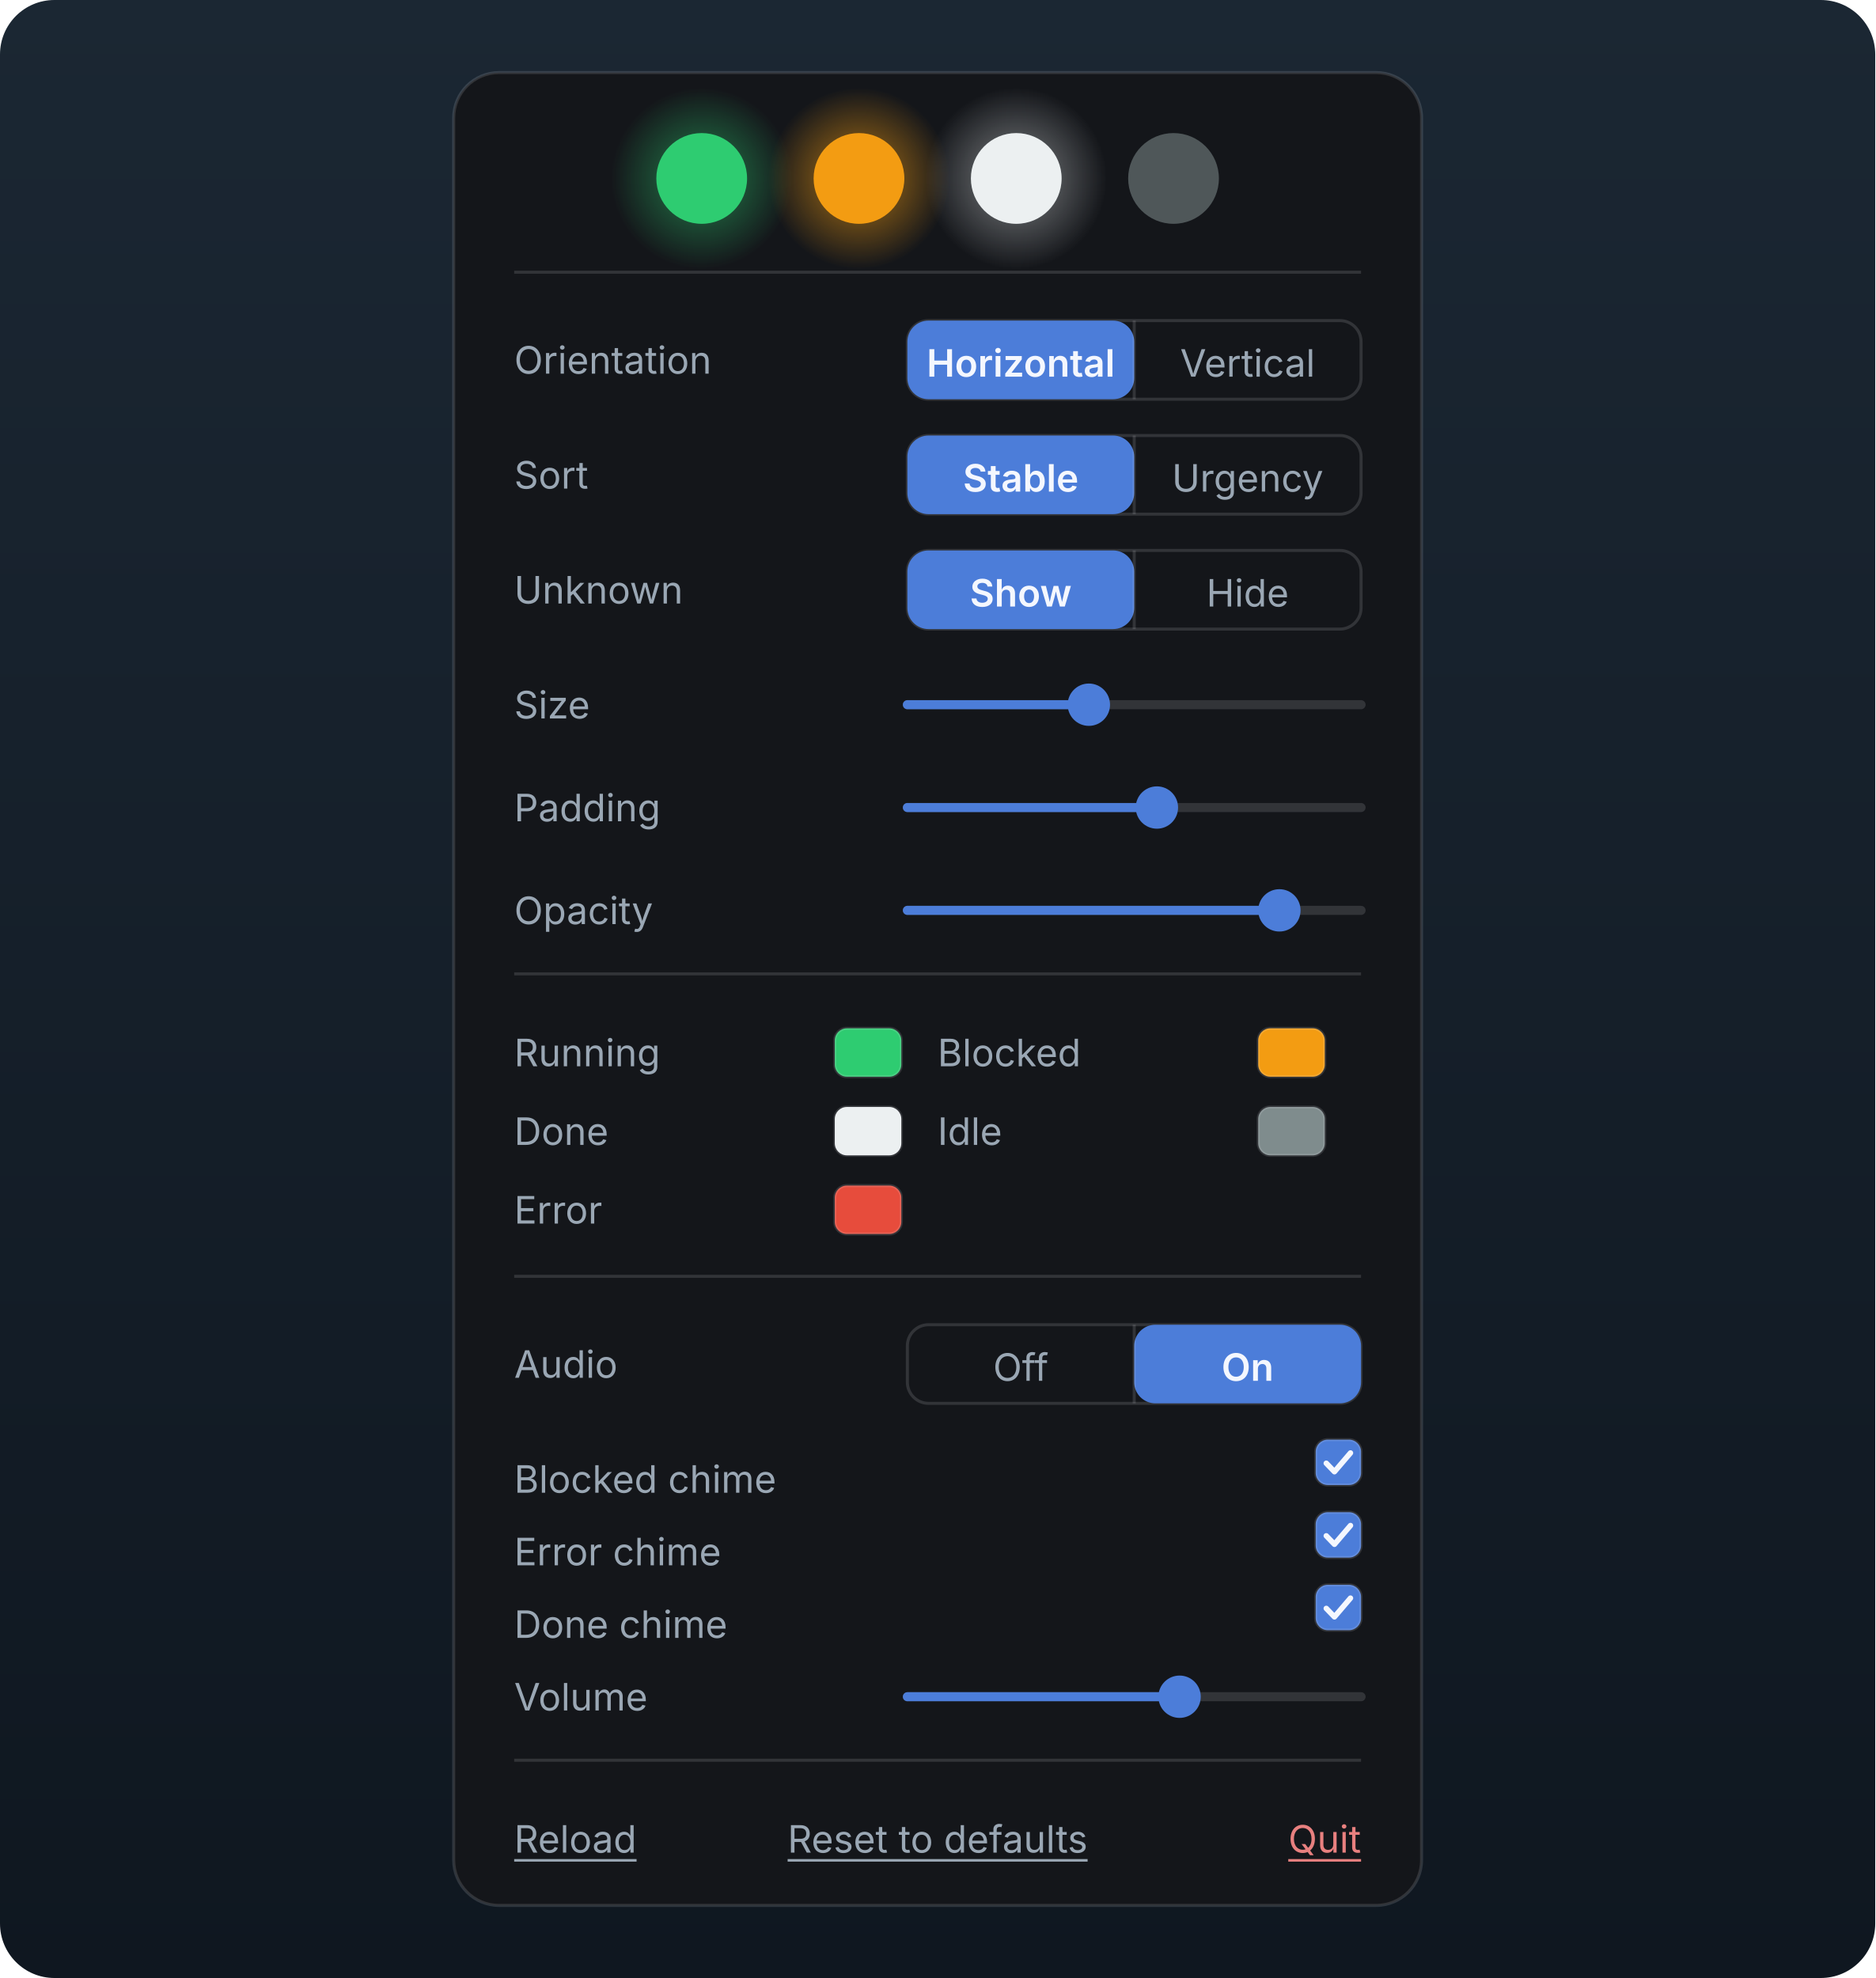
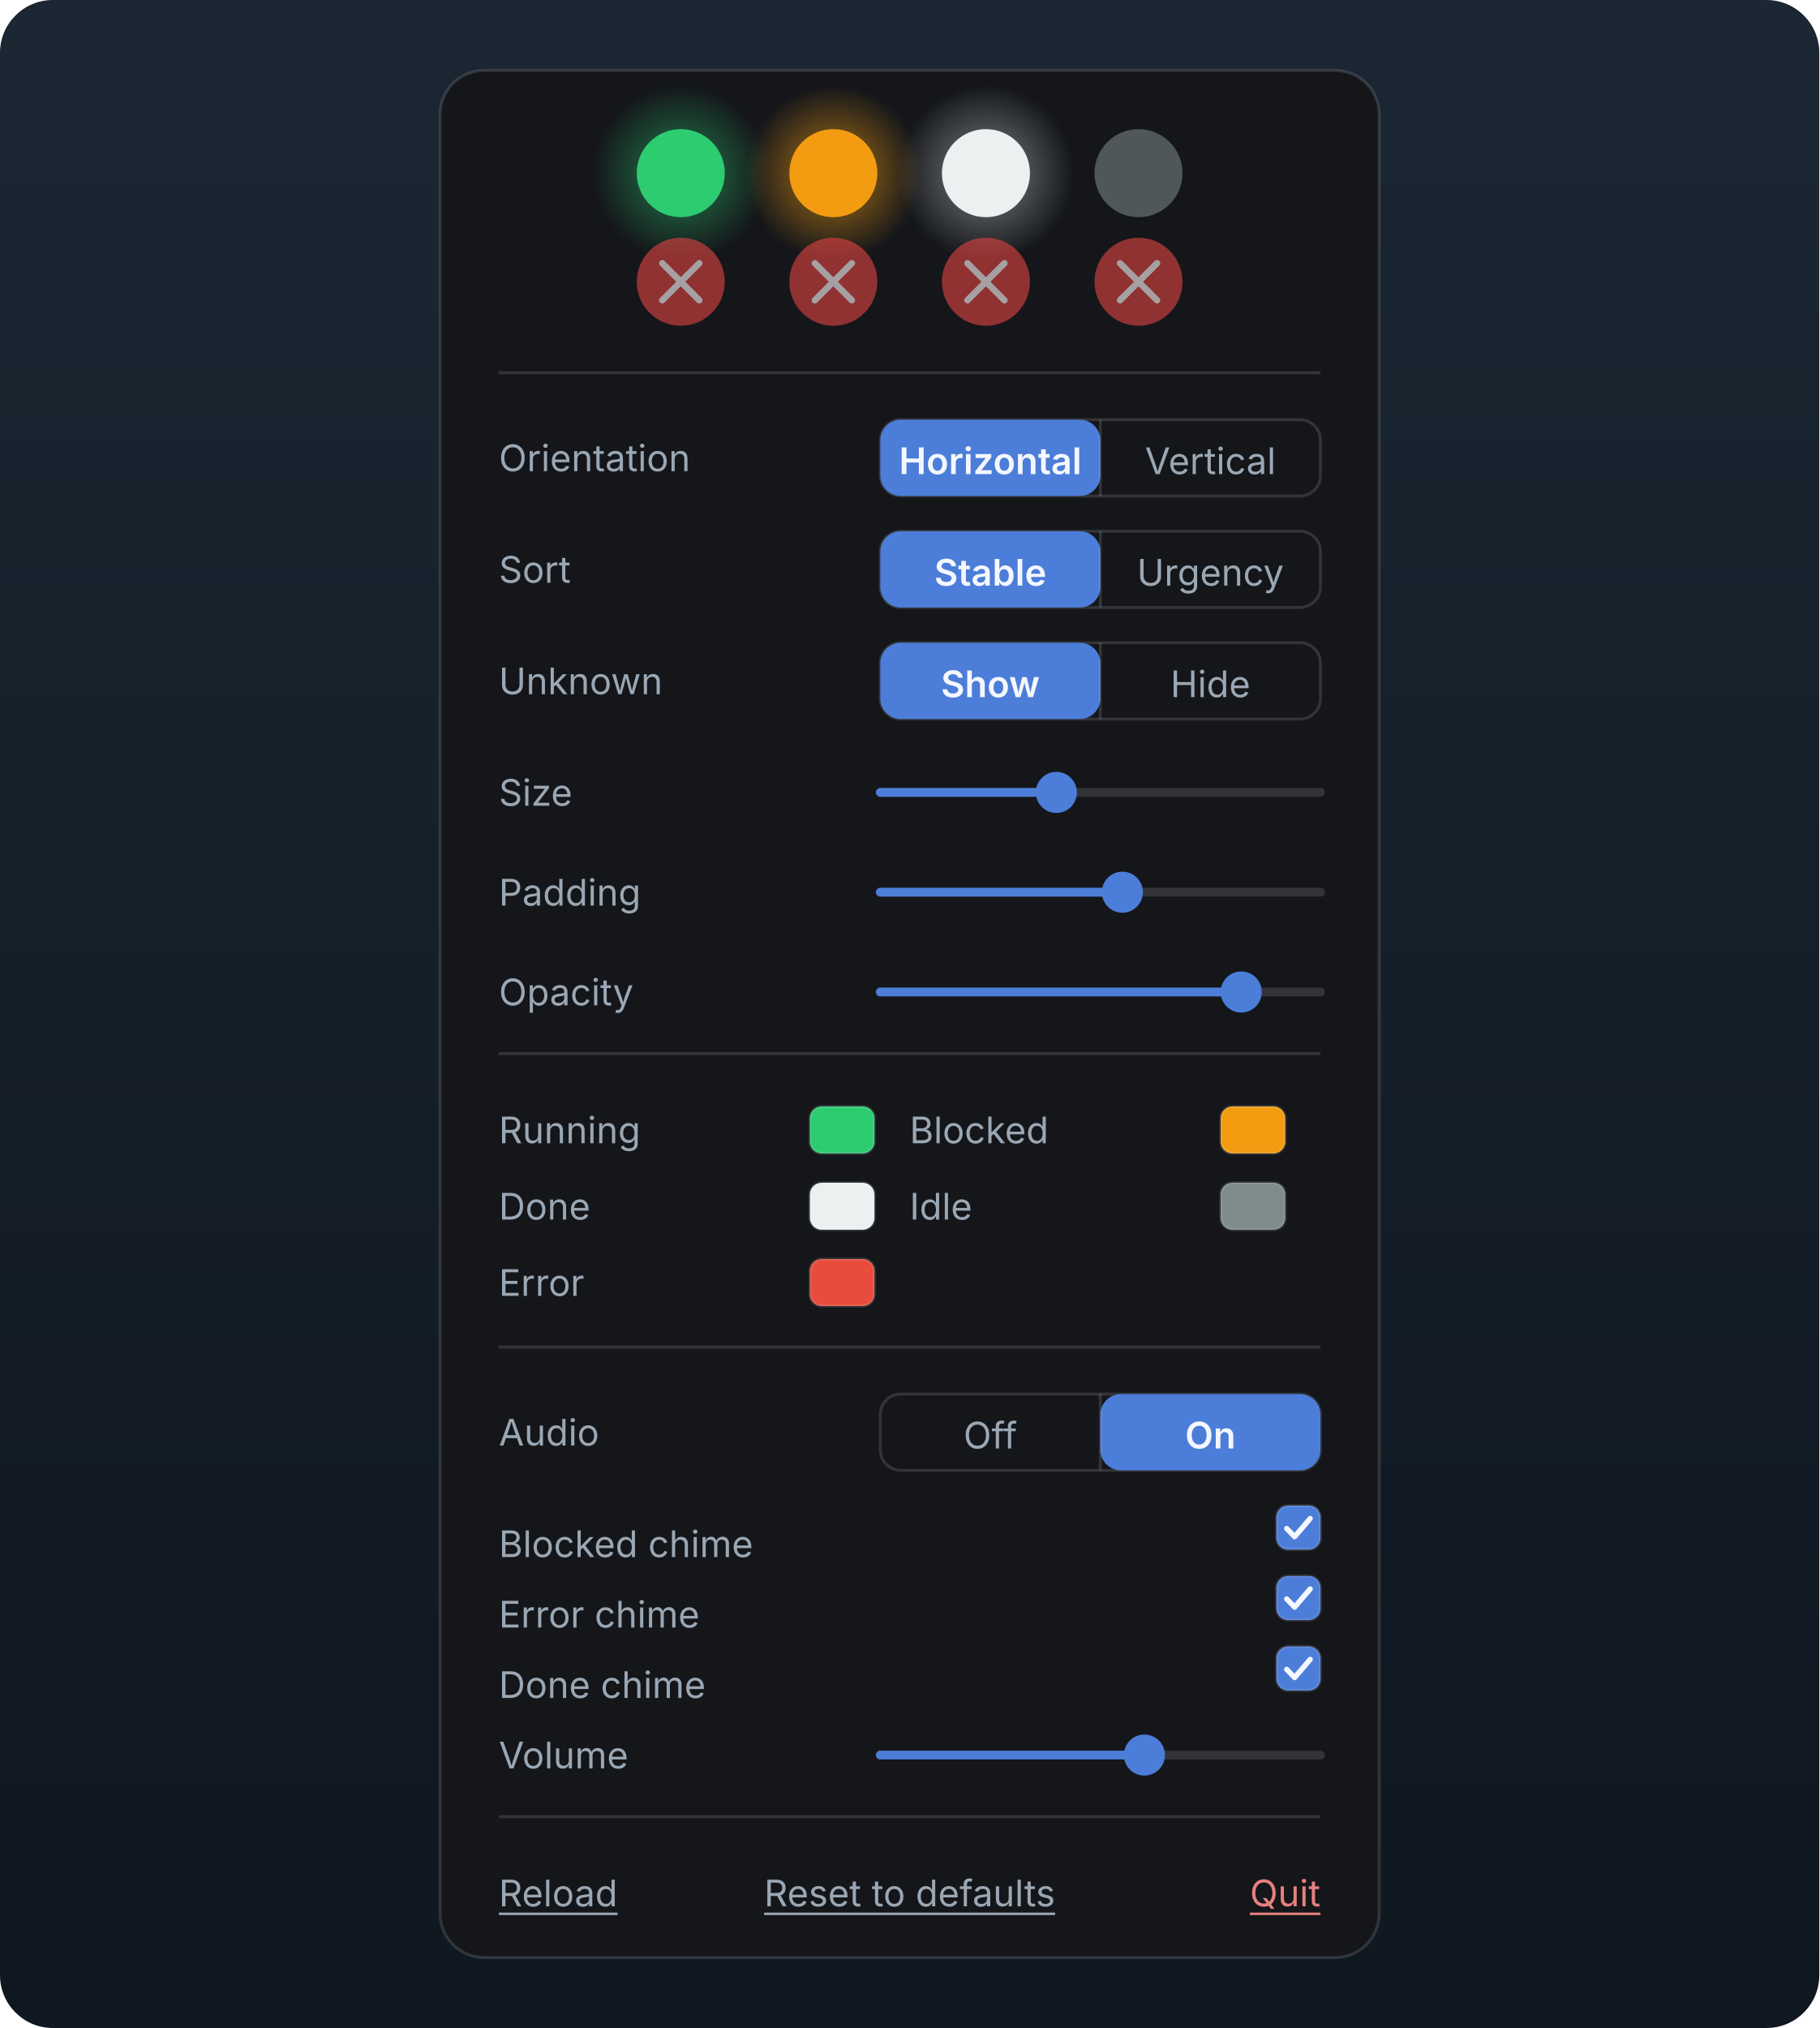
- <svg xmlns="http://www.w3.org/2000/svg" viewBox="0 0 620 654" width="620" height="654" role="img" aria-label="The AgentStatus settings panel, opened by right-clicking the bar: orientation and sort toggles, an Unknown Show/Hide toggle, size/padding/opacity sliders, per-state color swatches, an Audio On/Off toggle with per-state chime checkboxes (Blocked, Error, Done) and a volume slider, and reload/reset/quit links.">
+ <svg xmlns="http://www.w3.org/2000/svg" viewBox="0 0 620 691" width="620" height="691" role="img" aria-label="The AgentStatus settings panel, opened by right-clicking the bar: the lights with a row of red close buttons beneath them, orientation and sort toggles, an Unknown Show/Hide toggle, size/padding/opacity sliders, per-state color swatches, an Audio On/Off toggle with per-state chime checkboxes (Blocked, Error, Done) and a volume slider, and reload/reset/quit links.">
  <defs>
    <linearGradient id="bg" x1="0" y1="0" x2="0" y2="1">
      <stop offset="0%" stop-color="#1b2733" />
      <stop offset="100%" stop-color="#0f1720" />
    </linearGradient>
  </defs>
-   <rect x="0" y="0" width="620" height="654" rx="18" fill="url(#bg)" />
+   <rect x="0" y="0" width="620" height="691" rx="18" fill="url(#bg)" />
  <defs>
    <radialGradient id="pl0" cx="50%" cy="50%" r="50%">
      <stop offset="0%" stop-color="#2ecc71" stop-opacity="0.630" />
      <stop offset="45%" stop-color="#2ecc71" stop-opacity="0.315" />
      <stop offset="100%" stop-color="#2ecc71" stop-opacity="0" />
    </radialGradient>
    <radialGradient id="pl1" cx="50%" cy="50%" r="50%">
      <stop offset="0%" stop-color="#f39c12" stop-opacity="0.765" />
      <stop offset="45%" stop-color="#f39c12" stop-opacity="0.383" />
      <stop offset="100%" stop-color="#f39c12" stop-opacity="0" />
    </radialGradient>
    <radialGradient id="pl2" cx="50%" cy="50%" r="50%">
      <stop offset="0%" stop-color="#ecf0f1" stop-opacity="0.540" />
      <stop offset="45%" stop-color="#ecf0f1" stop-opacity="0.270" />
      <stop offset="100%" stop-color="#ecf0f1" stop-opacity="0" />
    </radialGradient>
  </defs>
  <g transform="translate(150, 24)">
-     <rect x="0" y="0" width="320" height="606" rx="15" fill="#14161a" stroke="rgba(238,241,246,0.14)" stroke-width="1" />
+     <rect x="0" y="0" width="320" height="643" rx="15" fill="#14161a" stroke="rgba(238,241,246,0.14)" stroke-width="1" />
    <circle cx="82" cy="35" r="30" fill="url(#pl0)" />
    <circle cx="82" cy="35" r="15" fill="#2ecc71" />
    <circle cx="134" cy="35" r="30" fill="url(#pl1)" />
    <circle cx="134" cy="35" r="15" fill="#f39c12" />
    <circle cx="186" cy="35" r="30" fill="url(#pl2)" />
    <circle cx="186" cy="35" r="15" fill="#ecf0f1" />
    <circle cx="238" cy="35" r="15" fill="#7f8c8d" opacity="0.55" />
-     <line x1="20" y1="66" x2="300" y2="66" stroke="rgba(238,241,246,0.14)" stroke-width="1" />
-     <text x="20" y="95" fill="#9aa7b4" font-family="-apple-system, system-ui, sans-serif" font-size="12.5" dominant-baseline="central">Orientation</text>
-     <rect x="150" y="82" width="150" height="26" rx="7" fill="none" stroke="rgba(238,241,246,0.14)" stroke-width="1" />
-     <rect x="150" y="82" width="75" height="26" rx="7" fill="#4c7dd9" />
-     <text x="187.5" y="96" fill="#f4f7fe" font-family="-apple-system, system-ui, sans-serif" font-size="12.5" font-weight="600" text-anchor="middle" dominant-baseline="central">Horizontal</text>
-     <line x1="225" y1="82" x2="225" y2="108" stroke="rgba(238,241,246,0.14)" stroke-width="1" />
-     <text x="262.5" y="96" fill="#9aa7b4" font-family="-apple-system, system-ui, sans-serif" font-size="12.5" font-weight="400" text-anchor="middle" dominant-baseline="central">Vertical</text>
-     <text x="20" y="133" fill="#9aa7b4" font-family="-apple-system, system-ui, sans-serif" font-size="12.5" dominant-baseline="central">Sort</text>
-     <rect x="150" y="120" width="150" height="26" rx="7" fill="none" stroke="rgba(238,241,246,0.14)" stroke-width="1" />
-     <rect x="150" y="120" width="75" height="26" rx="7" fill="#4c7dd9" />
-     <text x="187.5" y="134" fill="#f4f7fe" font-family="-apple-system, system-ui, sans-serif" font-size="12.5" font-weight="600" text-anchor="middle" dominant-baseline="central">Stable</text>
-     <line x1="225" y1="120" x2="225" y2="146" stroke="rgba(238,241,246,0.14)" stroke-width="1" />
-     <text x="262.5" y="134" fill="#9aa7b4" font-family="-apple-system, system-ui, sans-serif" font-size="12.5" font-weight="400" text-anchor="middle" dominant-baseline="central">Urgency</text>
-     <text x="20" y="171" fill="#9aa7b4" font-family="-apple-system, system-ui, sans-serif" font-size="12.5" dominant-baseline="central">Unknown</text>
-     <rect x="150" y="158" width="150" height="26" rx="7" fill="none" stroke="rgba(238,241,246,0.14)" stroke-width="1" />
-     <rect x="150" y="158" width="75" height="26" rx="7" fill="#4c7dd9" />
-     <text x="187.5" y="172" fill="#f4f7fe" font-family="-apple-system, system-ui, sans-serif" font-size="12.5" font-weight="600" text-anchor="middle" dominant-baseline="central">Show</text>
-     <line x1="225" y1="158" x2="225" y2="184" stroke="rgba(238,241,246,0.14)" stroke-width="1" />
-     <text x="262.5" y="172" fill="#9aa7b4" font-family="-apple-system, system-ui, sans-serif" font-size="12.5" font-weight="400" text-anchor="middle" dominant-baseline="central">Hide</text>
-     <text x="20" y="209" fill="#9aa7b4" font-family="-apple-system, system-ui, sans-serif" font-size="12.5" dominant-baseline="central">Size</text>
-     <line x1="150" y1="209" x2="300" y2="209" stroke="rgba(238,241,246,0.14)" stroke-width="3" stroke-linecap="round" />
-     <line x1="150" y1="209" x2="210" y2="209" stroke="#4c7dd9" stroke-width="3" stroke-linecap="round" />
-     <circle cx="210" cy="209" r="7" fill="#4c7dd9" />
-     <text x="20" y="243" fill="#9aa7b4" font-family="-apple-system, system-ui, sans-serif" font-size="12.5" dominant-baseline="central">Padding</text>
-     <line x1="150" y1="243" x2="300" y2="243" stroke="rgba(238,241,246,0.14)" stroke-width="3" stroke-linecap="round" />
-     <line x1="150" y1="243" x2="232.5" y2="243" stroke="#4c7dd9" stroke-width="3" stroke-linecap="round" />
-     <circle cx="232.5" cy="243" r="7" fill="#4c7dd9" />
-     <text x="20" y="277" fill="#9aa7b4" font-family="-apple-system, system-ui, sans-serif" font-size="12.5" dominant-baseline="central">Opacity</text>
-     <line x1="150" y1="277" x2="300" y2="277" stroke="rgba(238,241,246,0.14)" stroke-width="3" stroke-linecap="round" />
-     <line x1="150" y1="277" x2="273" y2="277" stroke="#4c7dd9" stroke-width="3" stroke-linecap="round" />
-     <circle cx="273" cy="277" r="7" fill="#4c7dd9" />
-     <line x1="20" y1="298" x2="300" y2="298" stroke="rgba(238,241,246,0.14)" stroke-width="1" />
-     <text x="20" y="324" fill="#9aa7b4" font-family="-apple-system, system-ui, sans-serif" font-size="12.5" dominant-baseline="central">Running</text>
-     <rect x="126" y="316" width="22" height="16" rx="4" fill="#2ecc71" stroke="rgba(238,241,246,0.14)" stroke-width="1" />
-     <text x="160" y="324" fill="#9aa7b4" font-family="-apple-system, system-ui, sans-serif" font-size="12.5" dominant-baseline="central">Blocked</text>
-     <rect x="266" y="316" width="22" height="16" rx="4" fill="#f39c12" stroke="rgba(238,241,246,0.14)" stroke-width="1" />
-     <text x="20" y="350" fill="#9aa7b4" font-family="-apple-system, system-ui, sans-serif" font-size="12.5" dominant-baseline="central">Done</text>
-     <rect x="126" y="342" width="22" height="16" rx="4" fill="#ecf0f1" stroke="rgba(238,241,246,0.14)" stroke-width="1" />
-     <text x="160" y="350" fill="#9aa7b4" font-family="-apple-system, system-ui, sans-serif" font-size="12.5" dominant-baseline="central">Idle</text>
-     <rect x="266" y="342" width="22" height="16" rx="4" fill="#7f8c8d" stroke="rgba(238,241,246,0.14)" stroke-width="1" />
-     <text x="20" y="376" fill="#9aa7b4" font-family="-apple-system, system-ui, sans-serif" font-size="12.5" dominant-baseline="central">Error</text>
-     <rect x="126" y="368" width="22" height="16" rx="4" fill="#e74c3c" stroke="rgba(238,241,246,0.14)" stroke-width="1" />
-     <line x1="20" y1="398" x2="300" y2="398" stroke="rgba(238,241,246,0.14)" stroke-width="1" />
-     <text x="20" y="427" fill="#9aa7b4" font-family="-apple-system, system-ui, sans-serif" font-size="12.5" dominant-baseline="central">Audio</text>
-     <rect x="150" y="414" width="150" height="26" rx="7" fill="none" stroke="rgba(238,241,246,0.14)" stroke-width="1" />
-     <text x="187.5" y="428" fill="#9aa7b4" font-family="-apple-system, system-ui, sans-serif" font-size="12.5" font-weight="400" text-anchor="middle" dominant-baseline="central">Off</text>
-     <rect x="225" y="414" width="75" height="26" rx="7" fill="#4c7dd9" />
-     <line x1="225" y1="414" x2="225" y2="440" stroke="rgba(238,241,246,0.14)" stroke-width="1" />
-     <text x="262.5" y="428" fill="#f4f7fe" font-family="-apple-system, system-ui, sans-serif" font-size="12.5" font-weight="600" text-anchor="middle" dominant-baseline="central">On</text>
-     <text x="20" y="465" fill="#9aa7b4" font-family="-apple-system, system-ui, sans-serif" font-size="12.5" dominant-baseline="central">Blocked chime</text>
-     <rect x="285" y="452" width="15" height="15" rx="4" fill="#4c7dd9" stroke="rgba(238,241,246,0.14)" stroke-width="1" />
-     <path d="M 288.5 459.8 L 291.2 462.6 L 296.5 456.4" fill="none" stroke="#f4f7fe" stroke-width="1.8" stroke-linecap="round" stroke-linejoin="round" />
-     <text x="20" y="489" fill="#9aa7b4" font-family="-apple-system, system-ui, sans-serif" font-size="12.5" dominant-baseline="central">Error chime</text>
-     <rect x="285" y="476" width="15" height="15" rx="4" fill="#4c7dd9" stroke="rgba(238,241,246,0.14)" stroke-width="1" />
-     <path d="M 288.5 483.8 L 291.2 486.6 L 296.5 480.4" fill="none" stroke="#f4f7fe" stroke-width="1.8" stroke-linecap="round" stroke-linejoin="round" />
-     <text x="20" y="513" fill="#9aa7b4" font-family="-apple-system, system-ui, sans-serif" font-size="12.5" dominant-baseline="central">Done chime</text>
-     <rect x="285" y="500" width="15" height="15" rx="4" fill="#4c7dd9" stroke="rgba(238,241,246,0.14)" stroke-width="1" />
-     <path d="M 288.5 507.8 L 291.2 510.6 L 296.5 504.4" fill="none" stroke="#f4f7fe" stroke-width="1.8" stroke-linecap="round" stroke-linejoin="round" />
-     <text x="20" y="537" fill="#9aa7b4" font-family="-apple-system, system-ui, sans-serif" font-size="12.5" dominant-baseline="central">Volume</text>
-     <line x1="150" y1="537" x2="300" y2="537" stroke="rgba(238,241,246,0.14)" stroke-width="3" stroke-linecap="round" />
-     <line x1="150" y1="537" x2="240" y2="537" stroke="#4c7dd9" stroke-width="3" stroke-linecap="round" />
-     <circle cx="240" cy="537" r="7" fill="#4c7dd9" />
-     <line x1="20" y1="558" x2="300" y2="558" stroke="rgba(238,241,246,0.14)" stroke-width="1" />
-     <text x="20" y="584" fill="#9aa7b4" font-family="-apple-system, system-ui, sans-serif" font-size="12.5" text-decoration="underline" dominant-baseline="central">Reload</text>
-     <text x="160" y="584" fill="#9aa7b4" font-family="-apple-system, system-ui, sans-serif" font-size="12.5" text-decoration="underline" text-anchor="middle" dominant-baseline="central">Reset to defaults</text>
-     <text x="300" y="584" fill="#e8807f" font-family="-apple-system, system-ui, sans-serif" font-size="12.5" text-decoration="underline" text-anchor="end" dominant-baseline="central">Quit</text>
+     <g opacity="0.62">
+       <circle cx="82" cy="72" r="15" fill="#db4241" />
+       <path d="M 75.7 65.7 L 88.3 78.3 M 88.3 65.7 L 75.7 78.3" stroke="#fff6f5" stroke-width="2.2" stroke-linecap="round" />
+     </g>
+     <g opacity="0.62">
+       <circle cx="134" cy="72" r="15" fill="#db4241" />
+       <path d="M 127.7 65.7 L 140.3 78.3 M 140.3 65.7 L 127.7 78.3" stroke="#fff6f5" stroke-width="2.2" stroke-linecap="round" />
+     </g>
+     <g opacity="0.62">
+       <circle cx="186" cy="72" r="15" fill="#db4241" />
+       <path d="M 179.7 65.7 L 192.3 78.3 M 192.3 65.7 L 179.7 78.3" stroke="#fff6f5" stroke-width="2.2" stroke-linecap="round" />
+     </g>
+     <g opacity="0.62">
+       <circle cx="238" cy="72" r="15" fill="#db4241" />
+       <path d="M 231.7 65.7 L 244.3 78.3 M 244.3 65.7 L 231.7 78.3" stroke="#fff6f5" stroke-width="2.2" stroke-linecap="round" />
+     </g>
+     <line x1="20" y1="103" x2="300" y2="103" stroke="rgba(238,241,246,0.14)" stroke-width="1" />
+     <text x="20" y="132" fill="#9aa7b4" font-family="-apple-system, system-ui, sans-serif" font-size="12.5" dominant-baseline="central">Orientation</text>
+     <rect x="150" y="119" width="150" height="26" rx="7" fill="none" stroke="rgba(238,241,246,0.14)" stroke-width="1" />
+     <rect x="150" y="119" width="75" height="26" rx="7" fill="#4c7dd9" />
+     <text x="187.5" y="133" fill="#f4f7fe" font-family="-apple-system, system-ui, sans-serif" font-size="12.5" font-weight="600" text-anchor="middle" dominant-baseline="central">Horizontal</text>
+     <line x1="225" y1="119" x2="225" y2="145" stroke="rgba(238,241,246,0.14)" stroke-width="1" />
+     <text x="262.5" y="133" fill="#9aa7b4" font-family="-apple-system, system-ui, sans-serif" font-size="12.5" font-weight="400" text-anchor="middle" dominant-baseline="central">Vertical</text>
+     <text x="20" y="170" fill="#9aa7b4" font-family="-apple-system, system-ui, sans-serif" font-size="12.5" dominant-baseline="central">Sort</text>
+     <rect x="150" y="157" width="150" height="26" rx="7" fill="none" stroke="rgba(238,241,246,0.14)" stroke-width="1" />
+     <rect x="150" y="157" width="75" height="26" rx="7" fill="#4c7dd9" />
+     <text x="187.5" y="171" fill="#f4f7fe" font-family="-apple-system, system-ui, sans-serif" font-size="12.5" font-weight="600" text-anchor="middle" dominant-baseline="central">Stable</text>
+     <line x1="225" y1="157" x2="225" y2="183" stroke="rgba(238,241,246,0.14)" stroke-width="1" />
+     <text x="262.5" y="171" fill="#9aa7b4" font-family="-apple-system, system-ui, sans-serif" font-size="12.5" font-weight="400" text-anchor="middle" dominant-baseline="central">Urgency</text>
+     <text x="20" y="208" fill="#9aa7b4" font-family="-apple-system, system-ui, sans-serif" font-size="12.5" dominant-baseline="central">Unknown</text>
+     <rect x="150" y="195" width="150" height="26" rx="7" fill="none" stroke="rgba(238,241,246,0.14)" stroke-width="1" />
+     <rect x="150" y="195" width="75" height="26" rx="7" fill="#4c7dd9" />
+     <text x="187.5" y="209" fill="#f4f7fe" font-family="-apple-system, system-ui, sans-serif" font-size="12.5" font-weight="600" text-anchor="middle" dominant-baseline="central">Show</text>
+     <line x1="225" y1="195" x2="225" y2="221" stroke="rgba(238,241,246,0.14)" stroke-width="1" />
+     <text x="262.5" y="209" fill="#9aa7b4" font-family="-apple-system, system-ui, sans-serif" font-size="12.5" font-weight="400" text-anchor="middle" dominant-baseline="central">Hide</text>
+     <text x="20" y="246" fill="#9aa7b4" font-family="-apple-system, system-ui, sans-serif" font-size="12.5" dominant-baseline="central">Size</text>
+     <line x1="150" y1="246" x2="300" y2="246" stroke="rgba(238,241,246,0.14)" stroke-width="3" stroke-linecap="round" />
+     <line x1="150" y1="246" x2="210" y2="246" stroke="#4c7dd9" stroke-width="3" stroke-linecap="round" />
+     <circle cx="210" cy="246" r="7" fill="#4c7dd9" />
+     <text x="20" y="280" fill="#9aa7b4" font-family="-apple-system, system-ui, sans-serif" font-size="12.5" dominant-baseline="central">Padding</text>
+     <line x1="150" y1="280" x2="300" y2="280" stroke="rgba(238,241,246,0.14)" stroke-width="3" stroke-linecap="round" />
+     <line x1="150" y1="280" x2="232.5" y2="280" stroke="#4c7dd9" stroke-width="3" stroke-linecap="round" />
+     <circle cx="232.5" cy="280" r="7" fill="#4c7dd9" />
+     <text x="20" y="314" fill="#9aa7b4" font-family="-apple-system, system-ui, sans-serif" font-size="12.5" dominant-baseline="central">Opacity</text>
+     <line x1="150" y1="314" x2="300" y2="314" stroke="rgba(238,241,246,0.14)" stroke-width="3" stroke-linecap="round" />
+     <line x1="150" y1="314" x2="273" y2="314" stroke="#4c7dd9" stroke-width="3" stroke-linecap="round" />
+     <circle cx="273" cy="314" r="7" fill="#4c7dd9" />
+     <line x1="20" y1="335" x2="300" y2="335" stroke="rgba(238,241,246,0.14)" stroke-width="1" />
+     <text x="20" y="361" fill="#9aa7b4" font-family="-apple-system, system-ui, sans-serif" font-size="12.5" dominant-baseline="central">Running</text>
+     <rect x="126" y="353" width="22" height="16" rx="4" fill="#2ecc71" stroke="rgba(238,241,246,0.14)" stroke-width="1" />
+     <text x="160" y="361" fill="#9aa7b4" font-family="-apple-system, system-ui, sans-serif" font-size="12.5" dominant-baseline="central">Blocked</text>
+     <rect x="266" y="353" width="22" height="16" rx="4" fill="#f39c12" stroke="rgba(238,241,246,0.14)" stroke-width="1" />
+     <text x="20" y="387" fill="#9aa7b4" font-family="-apple-system, system-ui, sans-serif" font-size="12.5" dominant-baseline="central">Done</text>
+     <rect x="126" y="379" width="22" height="16" rx="4" fill="#ecf0f1" stroke="rgba(238,241,246,0.14)" stroke-width="1" />
+     <text x="160" y="387" fill="#9aa7b4" font-family="-apple-system, system-ui, sans-serif" font-size="12.5" dominant-baseline="central">Idle</text>
+     <rect x="266" y="379" width="22" height="16" rx="4" fill="#7f8c8d" stroke="rgba(238,241,246,0.14)" stroke-width="1" />
+     <text x="20" y="413" fill="#9aa7b4" font-family="-apple-system, system-ui, sans-serif" font-size="12.5" dominant-baseline="central">Error</text>
+     <rect x="126" y="405" width="22" height="16" rx="4" fill="#e74c3c" stroke="rgba(238,241,246,0.14)" stroke-width="1" />
+     <line x1="20" y1="435" x2="300" y2="435" stroke="rgba(238,241,246,0.14)" stroke-width="1" />
+     <text x="20" y="464" fill="#9aa7b4" font-family="-apple-system, system-ui, sans-serif" font-size="12.5" dominant-baseline="central">Audio</text>
+     <rect x="150" y="451" width="150" height="26" rx="7" fill="none" stroke="rgba(238,241,246,0.14)" stroke-width="1" />
+     <text x="187.5" y="465" fill="#9aa7b4" font-family="-apple-system, system-ui, sans-serif" font-size="12.5" font-weight="400" text-anchor="middle" dominant-baseline="central">Off</text>
+     <rect x="225" y="451" width="75" height="26" rx="7" fill="#4c7dd9" />
+     <line x1="225" y1="451" x2="225" y2="477" stroke="rgba(238,241,246,0.14)" stroke-width="1" />
+     <text x="262.5" y="465" fill="#f4f7fe" font-family="-apple-system, system-ui, sans-serif" font-size="12.5" font-weight="600" text-anchor="middle" dominant-baseline="central">On</text>
+     <text x="20" y="502" fill="#9aa7b4" font-family="-apple-system, system-ui, sans-serif" font-size="12.5" dominant-baseline="central">Blocked chime</text>
+     <rect x="285" y="489" width="15" height="15" rx="4" fill="#4c7dd9" stroke="rgba(238,241,246,0.14)" stroke-width="1" />
+     <path d="M 288.5 496.8 L 291.2 499.6 L 296.5 493.4" fill="none" stroke="#f4f7fe" stroke-width="1.8" stroke-linecap="round" stroke-linejoin="round" />
+     <text x="20" y="526" fill="#9aa7b4" font-family="-apple-system, system-ui, sans-serif" font-size="12.5" dominant-baseline="central">Error chime</text>
+     <rect x="285" y="513" width="15" height="15" rx="4" fill="#4c7dd9" stroke="rgba(238,241,246,0.14)" stroke-width="1" />
+     <path d="M 288.5 520.8 L 291.2 523.6 L 296.5 517.4" fill="none" stroke="#f4f7fe" stroke-width="1.8" stroke-linecap="round" stroke-linejoin="round" />
+     <text x="20" y="550" fill="#9aa7b4" font-family="-apple-system, system-ui, sans-serif" font-size="12.5" dominant-baseline="central">Done chime</text>
+     <rect x="285" y="537" width="15" height="15" rx="4" fill="#4c7dd9" stroke="rgba(238,241,246,0.14)" stroke-width="1" />
+     <path d="M 288.5 544.8 L 291.2 547.6 L 296.5 541.4" fill="none" stroke="#f4f7fe" stroke-width="1.8" stroke-linecap="round" stroke-linejoin="round" />
+     <text x="20" y="574" fill="#9aa7b4" font-family="-apple-system, system-ui, sans-serif" font-size="12.5" dominant-baseline="central">Volume</text>
+     <line x1="150" y1="574" x2="300" y2="574" stroke="rgba(238,241,246,0.14)" stroke-width="3" stroke-linecap="round" />
+     <line x1="150" y1="574" x2="240" y2="574" stroke="#4c7dd9" stroke-width="3" stroke-linecap="round" />
+     <circle cx="240" cy="574" r="7" fill="#4c7dd9" />
+     <line x1="20" y1="595" x2="300" y2="595" stroke="rgba(238,241,246,0.14)" stroke-width="1" />
+     <text x="20" y="621" fill="#9aa7b4" font-family="-apple-system, system-ui, sans-serif" font-size="12.5" text-decoration="underline" dominant-baseline="central">Reload</text>
+     <text x="160" y="621" fill="#9aa7b4" font-family="-apple-system, system-ui, sans-serif" font-size="12.5" text-decoration="underline" text-anchor="middle" dominant-baseline="central">Reset to defaults</text>
+     <text x="300" y="621" fill="#e8807f" font-family="-apple-system, system-ui, sans-serif" font-size="12.5" text-decoration="underline" text-anchor="end" dominant-baseline="central">Quit</text>
  </g>
</svg>
